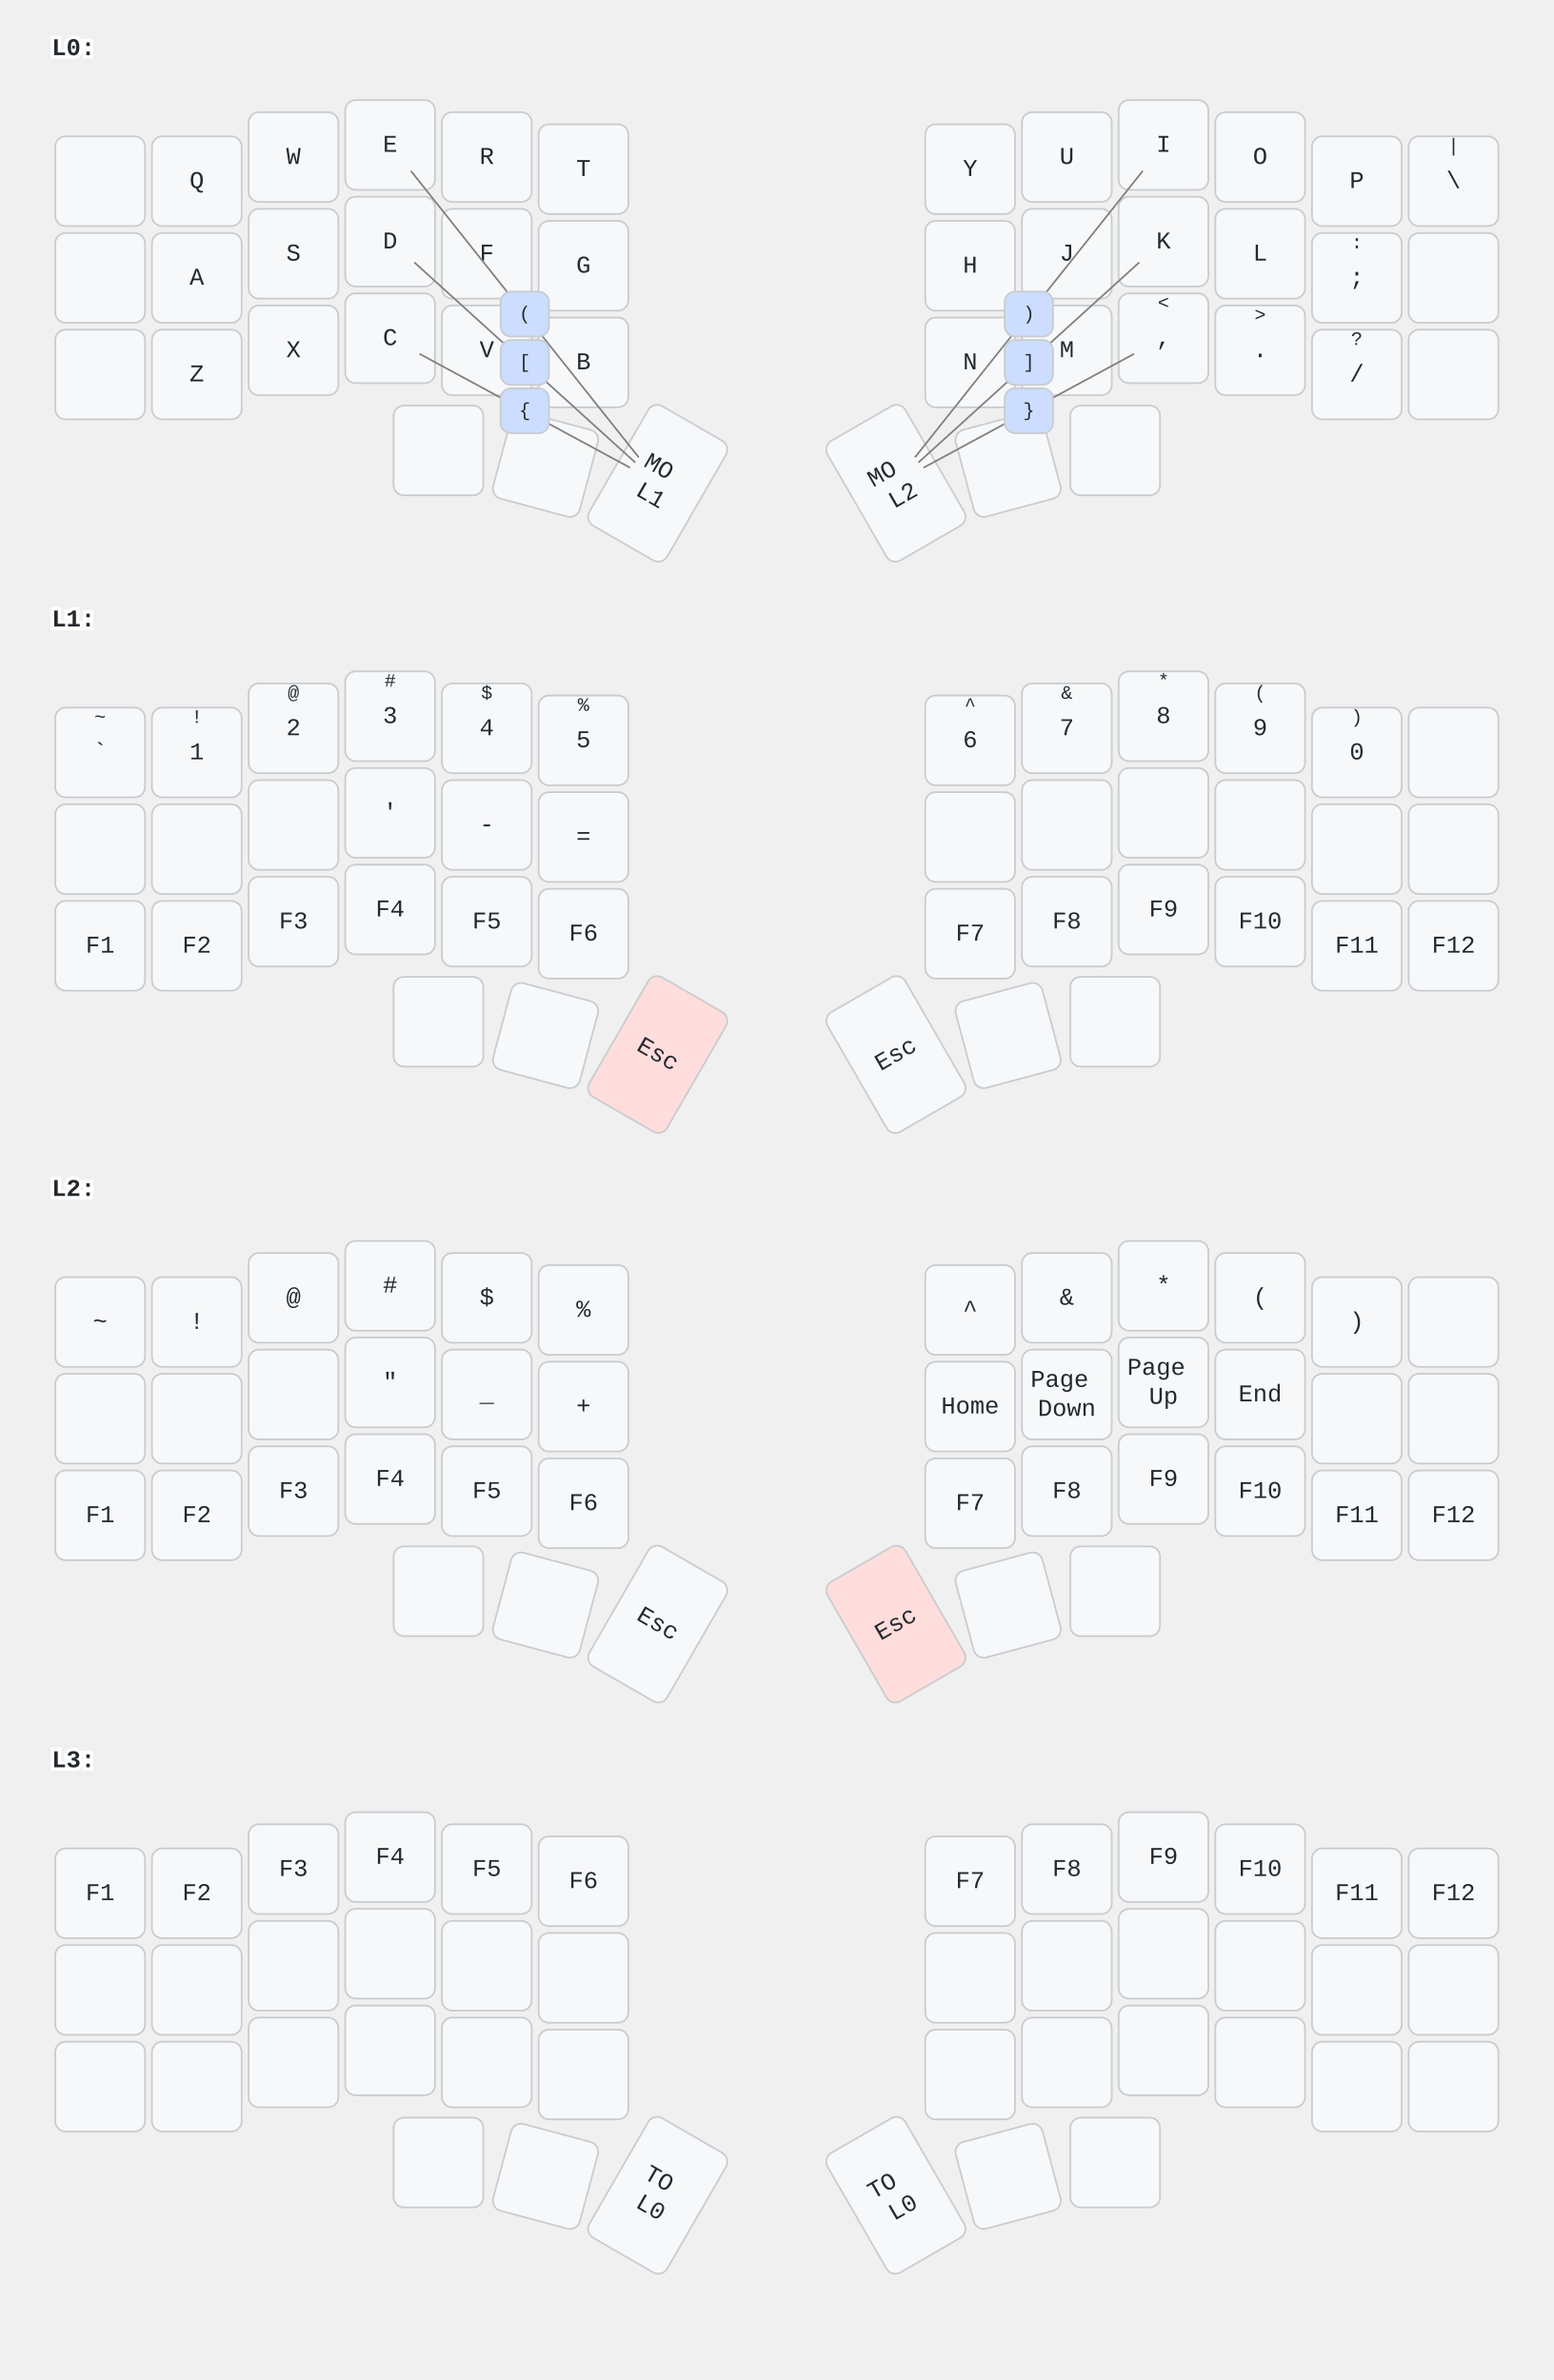
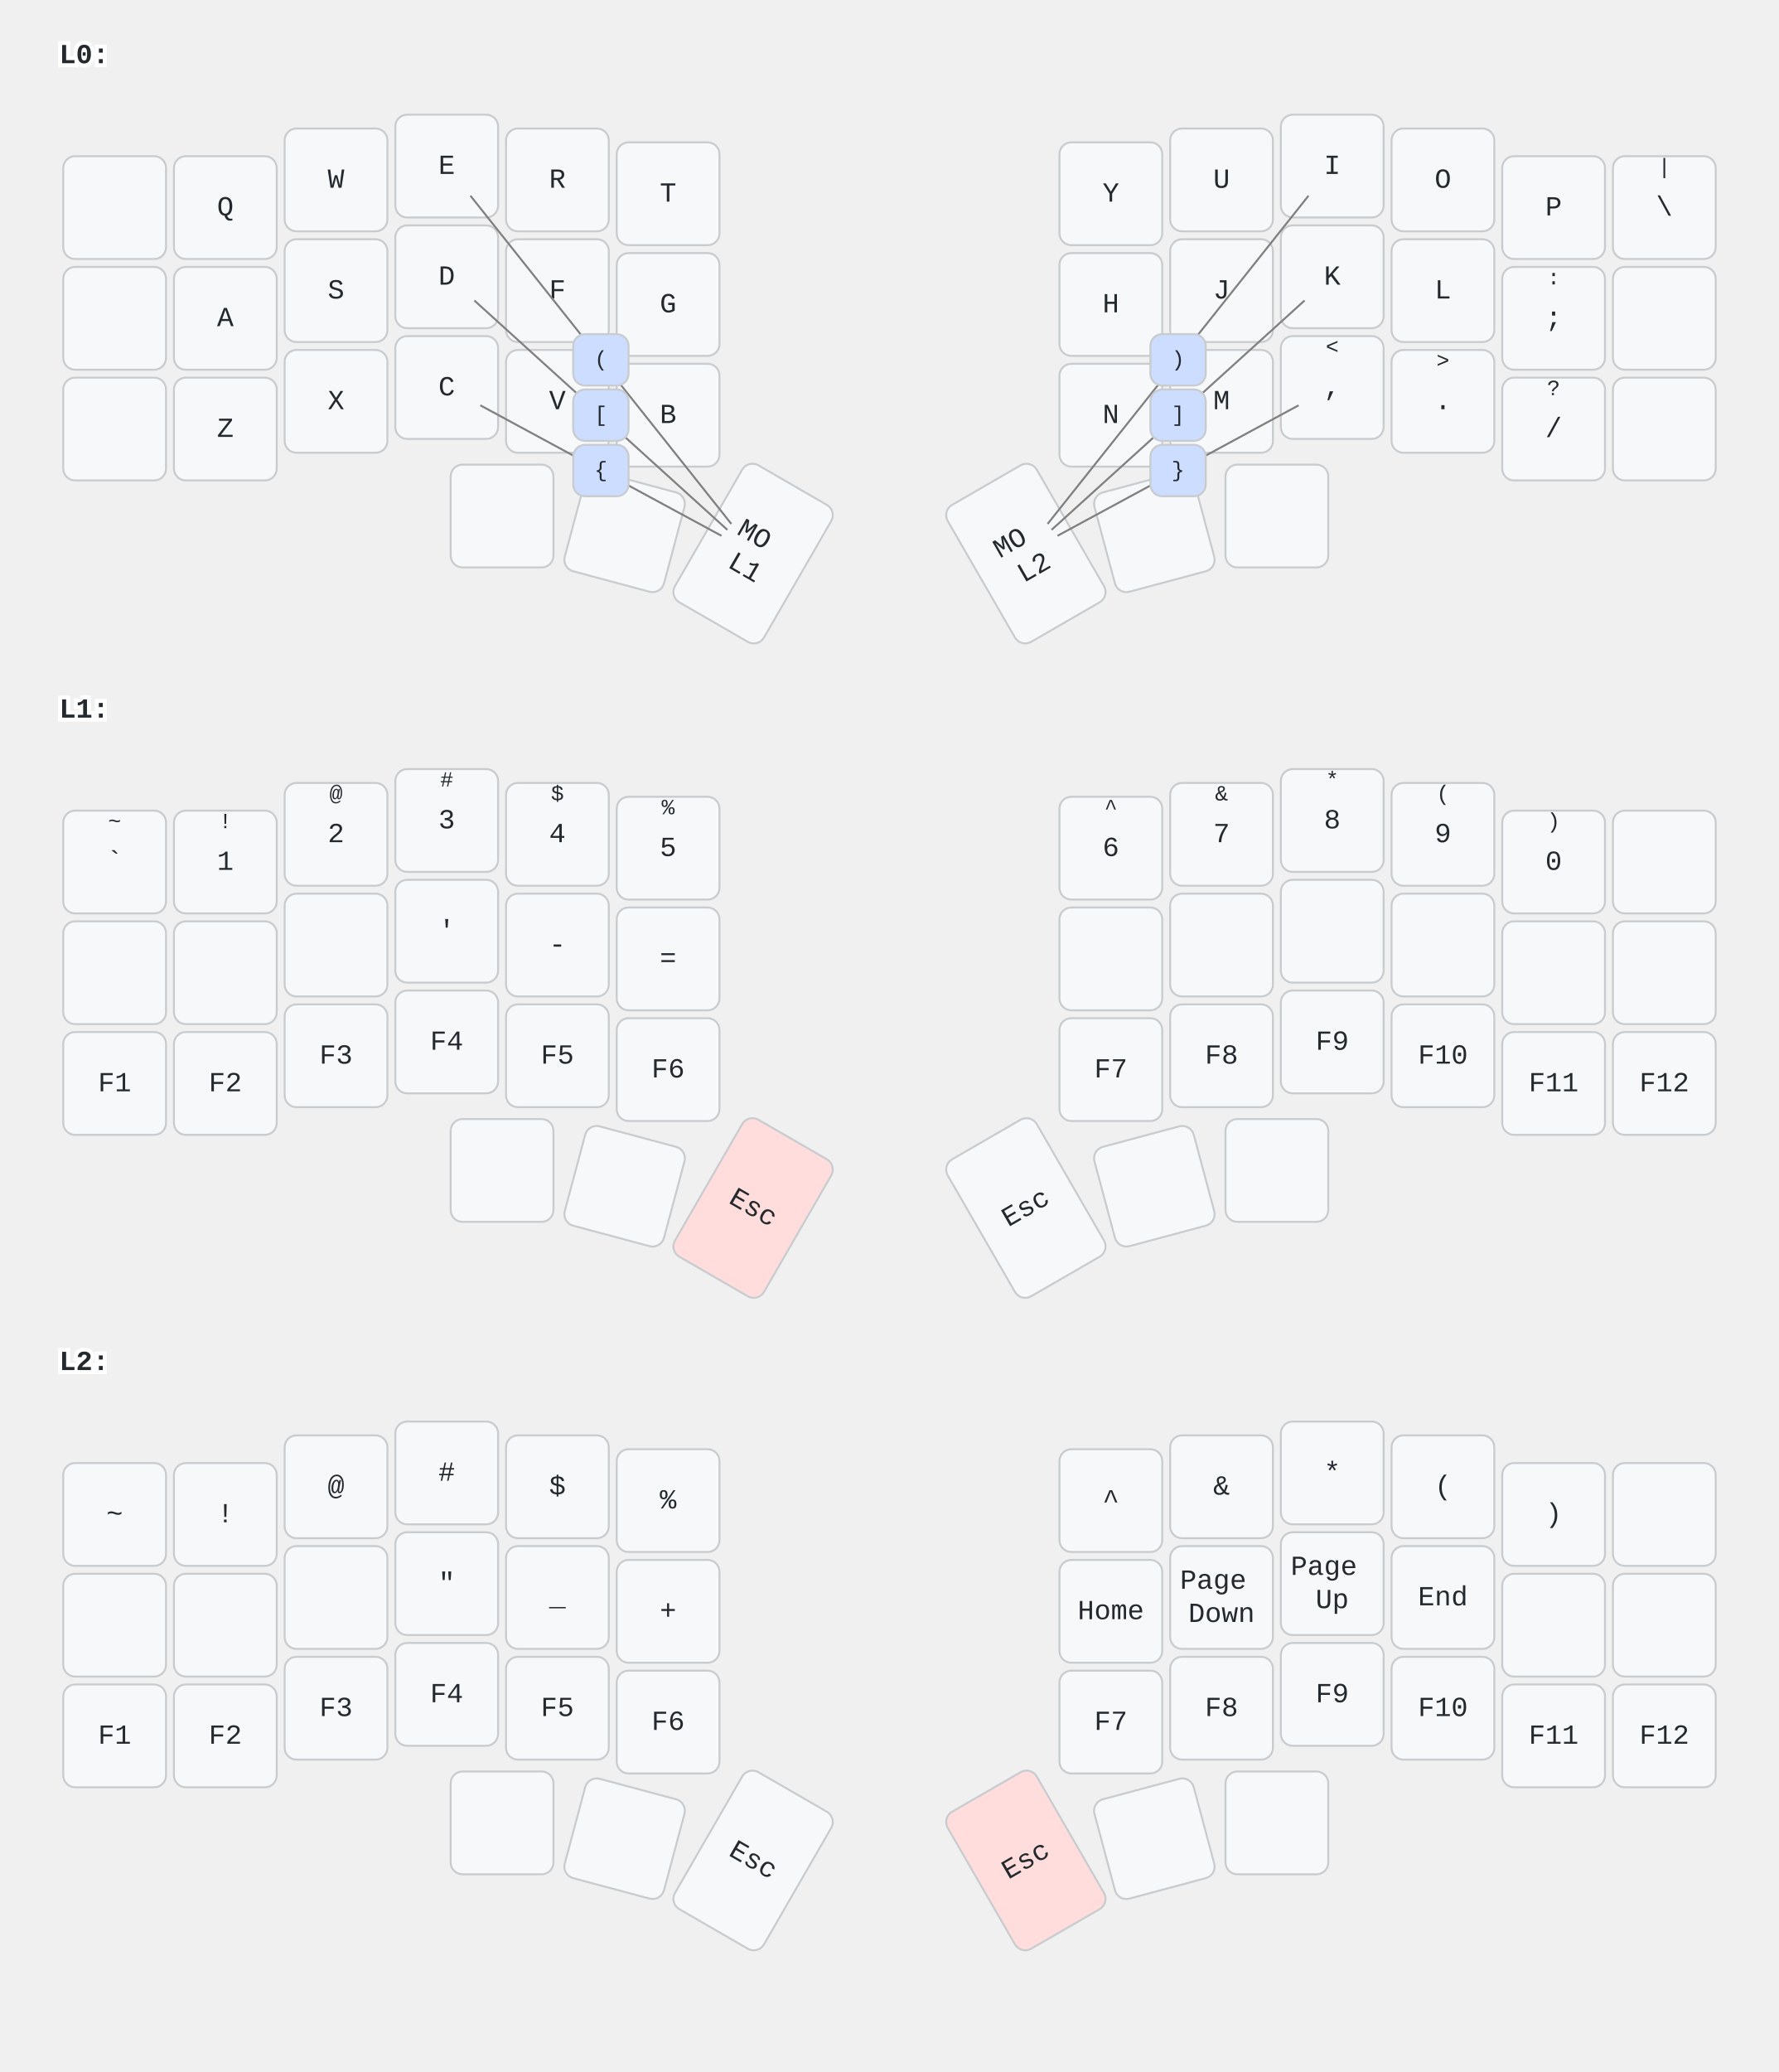
- <svg xmlns="http://www.w3.org/2000/svg" xmlns:xlink="http://www.w3.org/1999/xlink" width="900" height="1379" viewBox="0 0 900 1379" class="keymap">
+ <svg xmlns="http://www.w3.org/2000/svg" xmlns:xlink="http://www.w3.org/1999/xlink" width="900" height="1048" viewBox="0 0 900 1048" class="keymap">
  <defs>/* start glyphs */
<svg id="mdi.apple-keyboard-command">
      <svg viewBox="0 0 24 24">
        <path d="M6,2A4,4 0 0,1 10,6V8H14V6A4,4 0 0,1 18,2A4,4 0 0,1 22,6A4,4 0 0,1 18,10H16V14H18A4,4 0 0,1 22,18A4,4 0 0,1 18,22A4,4 0 0,1 14,18V16H10V18A4,4 0 0,1 6,22A4,4 0 0,1 2,18A4,4 0 0,1 6,14H8V10H6A4,4 0 0,1 2,6A4,4 0 0,1 6,2M16,18A2,2 0 0,0 18,20A2,2 0 0,0 20,18A2,2 0 0,0 18,16H16V18M14,10H10V14H14V10M6,16A2,2 0 0,0 4,18A2,2 0 0,0 6,20A2,2 0 0,0 8,18V16H6M8,6A2,2 0 0,0 6,4A2,2 0 0,0 4,6A2,2 0 0,0 6,8H8V6M18,8A2,2 0 0,0 20,6A2,2 0 0,0 18,4A2,2 0 0,0 16,6V8H18Z" />
      </svg>
    </svg>
    <svg id="mdi.apple-keyboard-control">
      <svg viewBox="0 0 24 24">
        <path d="M19.78,11.78L18.36,13.19L12,6.83L5.64,13.19L4.22,11.78L12,4L19.78,11.78Z" />
      </svg>
    </svg>
    <svg id="mdi.apple-keyboard-shift">
      <svg viewBox="0 0 24 24">
        <path d="M15,18V12H17.17L12,6.83L6.83,12H9V18H15M12,4L22,14H17V20H7V14H2L12,4Z" />
      </svg>
    </svg>
    <svg id="mdi.arrow-down">
      <svg viewBox="0 0 24 24">
        <path d="M11,4H13V16L18.5,10.5L19.92,11.92L12,19.84L4.08,11.92L5.5,10.5L11,16V4Z" />
      </svg>
    </svg>
    <svg id="mdi.arrow-left">
      <svg viewBox="0 0 24 24">
        <path d="M20,11V13H8L13.5,18.5L12.08,19.92L4.16,12L12.08,4.08L13.5,5.5L8,11H20Z" />
      </svg>
    </svg>
    <svg id="mdi.arrow-right">
      <svg viewBox="0 0 24 24">
        <path d="M4,11V13H16L10.5,18.5L11.92,19.92L19.84,12L11.92,4.08L10.5,5.5L16,11H4Z" />
      </svg>
    </svg>
    <svg id="mdi.arrow-up">
      <svg viewBox="0 0 24 24">
        <path d="M13,20H11V8L5.5,13.5L4.08,12.08L12,4.16L19.92,12.08L18.5,13.5L13,8V20Z" />
      </svg>
    </svg>
    <svg id="mdi.backspace-outline">
      <svg viewBox="0 0 24 24">
        <path d="M19,15.59L17.59,17L14,13.41L10.41,17L9,15.59L12.59,12L9,8.41L10.41,7L14,10.59L17.59,7L19,8.41L15.41,12L19,15.59M22,3A2,2 0 0,1 24,5V19A2,2 0 0,1 22,21H7C6.31,21 5.77,20.64 5.41,20.11L0,12L5.41,3.88C5.77,3.35 6.31,3 7,3H22M22,5H7L2.28,12L7,19H22V5Z" />
      </svg>
    </svg>
    <svg id="mdi.keyboard-return">
      <svg viewBox="0 0 24 24">
        <path d="M19,7V11H5.83L9.41,7.41L8,6L2,12L8,18L9.41,16.58L5.83,13H21V7H19Z" />
      </svg>
    </svg>
    <svg id="mdi.keyboard-space">
      <svg viewBox="0 0 24 24">
        <path d="M3 15H5V19H19V15H21V19C21 20.1 20.1 21 19 21H5C3.9 21 3 20.1 3 19V15Z" />
      </svg>
    </svg>
    <svg id="mdi.keyboard-tab">
      <svg viewBox="0 0 24 24">
        <path d="M20,18H22V6H20M11.59,7.41L15.17,11H1V13H15.17L11.59,16.58L13,18L19,12L13,6L11.59,7.41Z" />
      </svg>
    </svg>
  </defs>/* end glyphs */
<style>/* inherit to force styles through use tags */
svg path {
    fill: inherit;
}

/* font and background color specifications */
svg.keymap {
    font-family: SFMono-Regular,Consolas,Liberation Mono,Menlo,monospace;
    font-size: 14px;
    font-kerning: normal;
    text-rendering: optimizeLegibility;
    fill: #24292e;
}

/* default key styling */
rect.key {
    fill: #f6f8fa;
}

rect.key, rect.combo {
    stroke: #c9cccf;
    stroke-width: 1;
}

/* default key side styling, only used is draw_key_sides is set */
rect.side {
    filter: brightness(90%);
}

/* color accent for combo boxes */
rect.combo, rect.combo-separate {
    fill: #cdf;
}

/* color accent for held keys */
rect.held, rect.combo.held {
    fill: #fdd;
}

/* color accent for ghost (optional) keys */
rect.ghost, rect.combo.ghost {
    stroke-dasharray: 4, 4;
    stroke-width: 2;
}

text {
    text-anchor: middle;
    dominant-baseline: middle;
}

/* styling for layer labels */
text.label {
    font-weight: bold;
    text-anchor: start;
    stroke: white;
    stroke-width: 4;
    paint-order: stroke;
}

/* styling for optional footer */
text.footer {
    text-anchor: end;
    dominant-baseline: auto;
    stroke: white;
    stroke-width: 4;
    paint-order: stroke;
}

/* styling for combo tap, and key non-tap label text */
text.combo, text.hold, text.shifted, text.left, text.right {
    font-size: 11px;
}

text.hold {
    text-anchor: middle;
    dominant-baseline: auto;
}

text.shifted {
    text-anchor: middle;
    dominant-baseline: hanging;
}

text.left {
    text-anchor: start;
}

text.right {
    text-anchor: end;
}

text.layer-activator {
    text-decoration: underline;
}

/* styling for hold/shifted label text in combo box */
text.combo.hold, text.combo.shifted, text.combo.left, text.combo.right {
    font-size: 8px;
}

/* lighter symbol for transparent keys */
text.trans {
    fill: #7b7e81;
}

/* styling for combo dendrons */
path.combo {
    stroke-width: 1;
    stroke: gray;
    fill: none;
}

/* Start Tabler Icons Cleanup */
/* cannot use height/width with glyphs */
.icon-tabler &gt; path {
    fill: inherit;
    stroke: inherit;
    stroke-width: 2;
}
/* hide tabler's default box */
.icon-tabler &gt; path[stroke="none"][fill="none"] {
    visibility: hidden;
}
/* End Tabler Icons Cleanup */

@media (prefers-color-scheme: dark) {
svg.keymap { fill: #d1d6db; }
rect.key { fill: #3f4750; }
rect.key, rect.combo { stroke: #60666c; }
rect.combo, rect.combo-separate { fill: #1f3d7a; }
rect.held, rect.combo.held { fill: #854747; }
text.label, text.footer { stroke: black; }
text.trans { fill: #7e8184; }
path.combo { stroke: #7f7f7f; }

}
svg.keymap { background-color: #FFF; }</style>
  <g transform="translate(30, 0)" class="layer-L0">
    <text x="0" y="28" class="label" id="L0">L0:</text>
    <g transform="translate(0, 56)">
      <g transform="translate(28, 49)" class="key keypos-0">
        <rect rx="6" ry="6" x="-26" y="-26" width="52" height="52" class="key" />
        <use href="#mdi.keyboard-tab" xlink:href="#mdi.keyboard-tab" x="-10" y="-10" height="20" width="20.0" class="key tap glyph mdi.keyboard-tab" />
      </g>
      <g transform="translate(84, 49)" class="key keypos-1">
        <rect rx="6" ry="6" x="-26" y="-26" width="52" height="52" class="key" />
        <text x="0" y="0" class="key tap">Q</text>
      </g>
      <g transform="translate(140, 35)" class="key keypos-2">
        <rect rx="6" ry="6" x="-26" y="-26" width="52" height="52" class="key" />
        <text x="0" y="0" class="key tap">W</text>
      </g>
      <g transform="translate(196, 28)" class="key keypos-3">
        <rect rx="6" ry="6" x="-26" y="-26" width="52" height="52" class="key" />
        <text x="0" y="0" class="key tap">E</text>
      </g>
      <g transform="translate(252, 35)" class="key keypos-4">
        <rect rx="6" ry="6" x="-26" y="-26" width="52" height="52" class="key" />
        <text x="0" y="0" class="key tap">R</text>
      </g>
      <g transform="translate(308, 42)" class="key keypos-5">
        <rect rx="6" ry="6" x="-26" y="-26" width="52" height="52" class="key" />
        <text x="0" y="0" class="key tap">T</text>
      </g>
      <g transform="translate(532, 42)" class="key keypos-6">
        <rect rx="6" ry="6" x="-26" y="-26" width="52" height="52" class="key" />
        <text x="0" y="0" class="key tap">Y</text>
      </g>
      <g transform="translate(588, 35)" class="key keypos-7">
        <rect rx="6" ry="6" x="-26" y="-26" width="52" height="52" class="key" />
        <text x="0" y="0" class="key tap">U</text>
      </g>
      <g transform="translate(644, 28)" class="key keypos-8">
        <rect rx="6" ry="6" x="-26" y="-26" width="52" height="52" class="key" />
        <text x="0" y="0" class="key tap">I</text>
      </g>
      <g transform="translate(700, 35)" class="key keypos-9">
        <rect rx="6" ry="6" x="-26" y="-26" width="52" height="52" class="key" />
        <text x="0" y="0" class="key tap">O</text>
      </g>
      <g transform="translate(756, 49)" class="key keypos-10">
        <rect rx="6" ry="6" x="-26" y="-26" width="52" height="52" class="key" />
        <text x="0" y="0" class="key tap">P</text>
      </g>
      <g transform="translate(812, 49)" class="key keypos-11">
        <rect rx="6" ry="6" x="-26" y="-26" width="52" height="52" class="key" />
        <text x="0" y="0" class="key tap">\</text>
        <text x="0" y="-23" class="key shifted">|</text>
      </g>
      <g transform="translate(28, 105)" class="key keypos-12">
        <rect rx="6" ry="6" x="-26" y="-26" width="52" height="52" class="key" />
        <use href="#mdi.apple-keyboard-control" xlink:href="#mdi.apple-keyboard-control" x="-10" y="-10" height="20" width="20.0" class="key tap glyph mdi.apple-keyboard-control" />
      </g>
      <g transform="translate(84, 105)" class="key keypos-13">
        <rect rx="6" ry="6" x="-26" y="-26" width="52" height="52" class="key" />
        <text x="0" y="0" class="key tap">A</text>
      </g>
      <g transform="translate(140, 91)" class="key keypos-14">
        <rect rx="6" ry="6" x="-26" y="-26" width="52" height="52" class="key" />
        <text x="0" y="0" class="key tap">S</text>
      </g>
      <g transform="translate(196, 84)" class="key keypos-15">
        <rect rx="6" ry="6" x="-26" y="-26" width="52" height="52" class="key" />
        <text x="0" y="0" class="key tap">D</text>
      </g>
      <g transform="translate(252, 91)" class="key keypos-16">
        <rect rx="6" ry="6" x="-26" y="-26" width="52" height="52" class="key" />
        <text x="0" y="0" class="key tap">F</text>
      </g>
      <g transform="translate(308, 98)" class="key keypos-17">
        <rect rx="6" ry="6" x="-26" y="-26" width="52" height="52" class="key" />
        <text x="0" y="0" class="key tap">G</text>
      </g>
      <g transform="translate(532, 98)" class="key keypos-18">
        <rect rx="6" ry="6" x="-26" y="-26" width="52" height="52" class="key" />
        <text x="0" y="0" class="key tap">H</text>
      </g>
      <g transform="translate(588, 91)" class="key keypos-19">
        <rect rx="6" ry="6" x="-26" y="-26" width="52" height="52" class="key" />
        <text x="0" y="0" class="key tap">J</text>
      </g>
      <g transform="translate(644, 84)" class="key keypos-20">
        <rect rx="6" ry="6" x="-26" y="-26" width="52" height="52" class="key" />
        <text x="0" y="0" class="key tap">K</text>
      </g>
      <g transform="translate(700, 91)" class="key keypos-21">
        <rect rx="6" ry="6" x="-26" y="-26" width="52" height="52" class="key" />
        <text x="0" y="0" class="key tap">L</text>
      </g>
      <g transform="translate(756, 105)" class="key keypos-22">
        <rect rx="6" ry="6" x="-26" y="-26" width="52" height="52" class="key" />
        <text x="0" y="0" class="key tap">;</text>
        <text x="0" y="-23" class="key shifted">:</text>
      </g>
      <g transform="translate(812, 105)" class="key keypos-23">
        <rect rx="6" ry="6" x="-26" y="-26" width="52" height="52" class="key" />
        <use href="#mdi.keyboard-return" xlink:href="#mdi.keyboard-return" x="-10" y="-10" height="20" width="20.0" class="key tap glyph mdi.keyboard-return" />
      </g>
      <g transform="translate(28, 161)" class="key keypos-24">
        <rect rx="6" ry="6" x="-26" y="-26" width="52" height="52" class="key" />
        <use href="#mdi.apple-keyboard-shift" xlink:href="#mdi.apple-keyboard-shift" x="-10" y="-10" height="20" width="20.0" class="key tap glyph mdi.apple-keyboard-shift" />
      </g>
      <g transform="translate(84, 161)" class="key keypos-25">
        <rect rx="6" ry="6" x="-26" y="-26" width="52" height="52" class="key" />
        <text x="0" y="0" class="key tap">Z</text>
      </g>
      <g transform="translate(140, 147)" class="key keypos-26">
        <rect rx="6" ry="6" x="-26" y="-26" width="52" height="52" class="key" />
        <text x="0" y="0" class="key tap">X</text>
      </g>
      <g transform="translate(196, 140)" class="key keypos-27">
        <rect rx="6" ry="6" x="-26" y="-26" width="52" height="52" class="key" />
        <text x="0" y="0" class="key tap">C</text>
      </g>
      <g transform="translate(252, 147)" class="key keypos-28">
        <rect rx="6" ry="6" x="-26" y="-26" width="52" height="52" class="key" />
        <text x="0" y="0" class="key tap">V</text>
      </g>
      <g transform="translate(308, 154)" class="key keypos-29">
        <rect rx="6" ry="6" x="-26" y="-26" width="52" height="52" class="key" />
        <text x="0" y="0" class="key tap">B</text>
      </g>
      <g transform="translate(532, 154)" class="key keypos-30">
        <rect rx="6" ry="6" x="-26" y="-26" width="52" height="52" class="key" />
        <text x="0" y="0" class="key tap">N</text>
      </g>
      <g transform="translate(588, 147)" class="key keypos-31">
        <rect rx="6" ry="6" x="-26" y="-26" width="52" height="52" class="key" />
        <text x="0" y="0" class="key tap">M</text>
      </g>
      <g transform="translate(644, 140)" class="key keypos-32">
        <rect rx="6" ry="6" x="-26" y="-26" width="52" height="52" class="key" />
        <text x="0" y="0" class="key tap">,</text>
        <text x="0" y="-23" class="key shifted">&lt;</text>
      </g>
      <g transform="translate(700, 147)" class="key keypos-33">
        <rect rx="6" ry="6" x="-26" y="-26" width="52" height="52" class="key" />
        <text x="0" y="0" class="key tap">.</text>
        <text x="0" y="-23" class="key shifted">&gt;</text>
      </g>
      <g transform="translate(756, 161)" class="key keypos-34">
        <rect rx="6" ry="6" x="-26" y="-26" width="52" height="52" class="key" />
        <text x="0" y="0" class="key tap">/</text>
        <text x="0" y="-23" class="key shifted">?</text>
      </g>
      <g transform="translate(812, 161)" class="key keypos-35">
        <rect rx="6" ry="6" x="-26" y="-26" width="52" height="52" class="key" />
        <use href="#mdi.apple-keyboard-shift" xlink:href="#mdi.apple-keyboard-shift" x="-10" y="-10" height="20" width="20.0" class="key tap glyph mdi.apple-keyboard-shift" />
      </g>
      <g transform="translate(224, 205)" class="key keypos-36">
        <rect rx="6" ry="6" x="-26" y="-26" width="52" height="52" class="key" />
        <use href="#mdi.apple-keyboard-command" xlink:href="#mdi.apple-keyboard-command" x="-10" y="-10" height="20" width="20.0" class="key tap glyph mdi.apple-keyboard-command" />
      </g>
      <g transform="translate(286, 213) rotate(15.0)" class="key keypos-37">
        <rect rx="6" ry="6" x="-26" y="-26" width="52" height="52" class="key" />
        <use href="#mdi.keyboard-space" xlink:href="#mdi.keyboard-space" x="-10" y="-10" height="20" width="20.0" class="key tap glyph mdi.keyboard-space" />
      </g>
      <g transform="translate(351, 224) rotate(30.0)" class="key keypos-38">
        <rect rx="6" ry="6" x="-26" y="-40" width="52" height="80" class="key" />
        <text x="0" y="0" class="key tap">
          <tspan x="0" dy="-0.6em">MO</tspan>
          <tspan x="0" dy="1.2em">L1</tspan>
        </text>
      </g>
      <g transform="translate(489, 224) rotate(-30.0)" class="key keypos-39">
        <rect rx="6" ry="6" x="-26" y="-40" width="52" height="80" class="key" />
        <text x="0" y="0" class="key tap">
          <tspan x="0" dy="-0.6em">MO</tspan>
          <tspan x="0" dy="1.2em">L2</tspan>
        </text>
      </g>
      <g transform="translate(554, 213) rotate(-15.0)" class="key keypos-40">
        <rect rx="6" ry="6" x="-26" y="-26" width="52" height="52" class="key" />
        <use href="#mdi.backspace-outline" xlink:href="#mdi.backspace-outline" x="-10" y="-10" height="20" width="20.0" class="key tap glyph mdi.backspace-outline" />
      </g>
      <g transform="translate(616, 205)" class="key keypos-41">
        <rect rx="6" ry="6" x="-26" y="-26" width="52" height="52" class="key" />
        <use href="#mdi.apple-keyboard-command" xlink:href="#mdi.apple-keyboard-command" x="-10" y="-10" height="20" width="20.0" class="key tap glyph mdi.apple-keyboard-command" />
      </g>
      <g class="combo combopos-0">
        <path d="M274,126 l-66,-83" class="combo" />
        <path d="M274,126 l66,83" class="combo" />
        <rect rx="6" ry="6" x="260" y="113" width="28" height="26" class="combo" />
        <text x="274" y="126" class="combo tap">(</text>
      </g>
      <g class="combo combopos-1">
        <path d="M274,154 l-64,-58" class="combo" />
        <path d="M274,154 l64,58" class="combo" />
        <rect rx="6" ry="6" x="260" y="141" width="28" height="26" class="combo" />
        <text x="274" y="154" class="combo tap">[</text>
      </g>
      <g class="combo combopos-2">
        <path d="M274,182 l-61,-33" class="combo" />
        <path d="M274,182 l61,33" class="combo" />
        <rect rx="6" ry="6" x="260" y="169" width="28" height="26" class="combo" />
        <text x="274" y="182" class="combo tap">{</text>
      </g>
      <g class="combo combopos-3">
        <path d="M566,126 l66,-83" class="combo" />
        <path d="M566,126 l-66,83" class="combo" />
        <rect rx="6" ry="6" x="552" y="113" width="28" height="26" class="combo" />
        <text x="566" y="126" class="combo tap">)</text>
      </g>
      <g class="combo combopos-4">
        <path d="M566,154 l64,-58" class="combo" />
        <path d="M566,154 l-64,58" class="combo" />
        <rect rx="6" ry="6" x="552" y="141" width="28" height="26" class="combo" />
        <text x="566" y="154" class="combo tap">]</text>
      </g>
      <g class="combo combopos-5">
        <path d="M566,182 l61,-33" class="combo" />
        <path d="M566,182 l-61,33" class="combo" />
        <rect rx="6" ry="6" x="552" y="169" width="28" height="26" class="combo" />
        <text x="566" y="182" class="combo tap">}</text>
      </g>
    </g>
  </g>
  <g transform="translate(30, 331)" class="layer-L1">
    <text x="0" y="28" class="label" id="L1">L1:</text>
    <g transform="translate(0, 56)">
      <g transform="translate(28, 49)" class="key keypos-0">
        <rect rx="6" ry="6" x="-26" y="-26" width="52" height="52" class="key" />
        <text x="0" y="0" class="key tap">`</text>
        <text x="0" y="-23" class="key shifted">~</text>
      </g>
      <g transform="translate(84, 49)" class="key keypos-1">
        <rect rx="6" ry="6" x="-26" y="-26" width="52" height="52" class="key" />
        <text x="0" y="0" class="key tap">1</text>
        <text x="0" y="-23" class="key shifted">!</text>
      </g>
      <g transform="translate(140, 35)" class="key keypos-2">
        <rect rx="6" ry="6" x="-26" y="-26" width="52" height="52" class="key" />
        <text x="0" y="0" class="key tap">2</text>
        <text x="0" y="-23" class="key shifted">@</text>
      </g>
      <g transform="translate(196, 28)" class="key keypos-3">
        <rect rx="6" ry="6" x="-26" y="-26" width="52" height="52" class="key" />
        <text x="0" y="0" class="key tap">3</text>
        <text x="0" y="-23" class="key shifted">#</text>
      </g>
      <g transform="translate(252, 35)" class="key keypos-4">
        <rect rx="6" ry="6" x="-26" y="-26" width="52" height="52" class="key" />
        <text x="0" y="0" class="key tap">4</text>
        <text x="0" y="-23" class="key shifted">$</text>
      </g>
      <g transform="translate(308, 42)" class="key keypos-5">
        <rect rx="6" ry="6" x="-26" y="-26" width="52" height="52" class="key" />
        <text x="0" y="0" class="key tap">5</text>
        <text x="0" y="-23" class="key shifted">%</text>
      </g>
      <g transform="translate(532, 42)" class="key keypos-6">
        <rect rx="6" ry="6" x="-26" y="-26" width="52" height="52" class="key" />
        <text x="0" y="0" class="key tap">6</text>
        <text x="0" y="-23" class="key shifted">^</text>
      </g>
      <g transform="translate(588, 35)" class="key keypos-7">
        <rect rx="6" ry="6" x="-26" y="-26" width="52" height="52" class="key" />
        <text x="0" y="0" class="key tap">7</text>
        <text x="0" y="-23" class="key shifted">&amp;</text>
      </g>
      <g transform="translate(644, 28)" class="key keypos-8">
        <rect rx="6" ry="6" x="-26" y="-26" width="52" height="52" class="key" />
        <text x="0" y="0" class="key tap">8</text>
        <text x="0" y="-23" class="key shifted">*</text>
      </g>
      <g transform="translate(700, 35)" class="key keypos-9">
        <rect rx="6" ry="6" x="-26" y="-26" width="52" height="52" class="key" />
        <text x="0" y="0" class="key tap">9</text>
        <text x="0" y="-23" class="key shifted">(</text>
      </g>
      <g transform="translate(756, 49)" class="key keypos-10">
        <rect rx="6" ry="6" x="-26" y="-26" width="52" height="52" class="key" />
        <text x="0" y="0" class="key tap">0</text>
        <text x="0" y="-23" class="key shifted">)</text>
      </g>
      <g transform="translate(812, 49)" class="key keypos-11">
        <rect rx="6" ry="6" x="-26" y="-26" width="52" height="52" class="key" />
      </g>
      <g transform="translate(28, 105)" class="key keypos-12">
        <rect rx="6" ry="6" x="-26" y="-26" width="52" height="52" class="key" />
      </g>
      <g transform="translate(84, 105)" class="key keypos-13">
        <rect rx="6" ry="6" x="-26" y="-26" width="52" height="52" class="key" />
      </g>
      <g transform="translate(140, 91)" class="key keypos-14">
        <rect rx="6" ry="6" x="-26" y="-26" width="52" height="52" class="key" />
      </g>
      <g transform="translate(196, 84)" class="key keypos-15">
        <rect rx="6" ry="6" x="-26" y="-26" width="52" height="52" class="key" />
        <text x="0" y="0" class="key tap">'</text>
      </g>
      <g transform="translate(252, 91)" class="key keypos-16">
        <rect rx="6" ry="6" x="-26" y="-26" width="52" height="52" class="key" />
        <text x="0" y="0" class="key tap">-</text>
      </g>
      <g transform="translate(308, 98)" class="key keypos-17">
        <rect rx="6" ry="6" x="-26" y="-26" width="52" height="52" class="key" />
        <text x="0" y="0" class="key tap">=</text>
      </g>
      <g transform="translate(532, 98)" class="key keypos-18">
        <rect rx="6" ry="6" x="-26" y="-26" width="52" height="52" class="key" />
        <use href="#mdi.arrow-left" xlink:href="#mdi.arrow-left" x="-10" y="-10" height="20" width="20.0" class="key tap glyph mdi.arrow-left" />
      </g>
      <g transform="translate(588, 91)" class="key keypos-19">
        <rect rx="6" ry="6" x="-26" y="-26" width="52" height="52" class="key" />
        <use href="#mdi.arrow-down" xlink:href="#mdi.arrow-down" x="-10" y="-10" height="20" width="20.0" class="key tap glyph mdi.arrow-down" />
      </g>
      <g transform="translate(644, 84)" class="key keypos-20">
        <rect rx="6" ry="6" x="-26" y="-26" width="52" height="52" class="key" />
        <use href="#mdi.arrow-up" xlink:href="#mdi.arrow-up" x="-10" y="-10" height="20" width="20.0" class="key tap glyph mdi.arrow-up" />
      </g>
      <g transform="translate(700, 91)" class="key keypos-21">
        <rect rx="6" ry="6" x="-26" y="-26" width="52" height="52" class="key" />
        <use href="#mdi.arrow-right" xlink:href="#mdi.arrow-right" x="-10" y="-10" height="20" width="20.0" class="key tap glyph mdi.arrow-right" />
      </g>
      <g transform="translate(756, 105)" class="key keypos-22">
        <rect rx="6" ry="6" x="-26" y="-26" width="52" height="52" class="key" />
      </g>
      <g transform="translate(812, 105)" class="key keypos-23">
        <rect rx="6" ry="6" x="-26" y="-26" width="52" height="52" class="key" />
      </g>
      <g transform="translate(28, 161)" class="key keypos-24">
        <rect rx="6" ry="6" x="-26" y="-26" width="52" height="52" class="key" />
        <text x="0" y="0" class="key tap">F1</text>
      </g>
      <g transform="translate(84, 161)" class="key keypos-25">
        <rect rx="6" ry="6" x="-26" y="-26" width="52" height="52" class="key" />
        <text x="0" y="0" class="key tap">F2</text>
      </g>
      <g transform="translate(140, 147)" class="key keypos-26">
        <rect rx="6" ry="6" x="-26" y="-26" width="52" height="52" class="key" />
        <text x="0" y="0" class="key tap">F3</text>
      </g>
      <g transform="translate(196, 140)" class="key keypos-27">
        <rect rx="6" ry="6" x="-26" y="-26" width="52" height="52" class="key" />
        <text x="0" y="0" class="key tap">F4</text>
      </g>
      <g transform="translate(252, 147)" class="key keypos-28">
        <rect rx="6" ry="6" x="-26" y="-26" width="52" height="52" class="key" />
        <text x="0" y="0" class="key tap">F5</text>
      </g>
      <g transform="translate(308, 154)" class="key keypos-29">
        <rect rx="6" ry="6" x="-26" y="-26" width="52" height="52" class="key" />
        <text x="0" y="0" class="key tap">F6</text>
      </g>
      <g transform="translate(532, 154)" class="key keypos-30">
        <rect rx="6" ry="6" x="-26" y="-26" width="52" height="52" class="key" />
        <text x="0" y="0" class="key tap">F7</text>
      </g>
      <g transform="translate(588, 147)" class="key keypos-31">
        <rect rx="6" ry="6" x="-26" y="-26" width="52" height="52" class="key" />
        <text x="0" y="0" class="key tap">F8</text>
      </g>
      <g transform="translate(644, 140)" class="key keypos-32">
        <rect rx="6" ry="6" x="-26" y="-26" width="52" height="52" class="key" />
        <text x="0" y="0" class="key tap">F9</text>
      </g>
      <g transform="translate(700, 147)" class="key keypos-33">
        <rect rx="6" ry="6" x="-26" y="-26" width="52" height="52" class="key" />
        <text x="0" y="0" class="key tap">F10</text>
      </g>
      <g transform="translate(756, 161)" class="key keypos-34">
        <rect rx="6" ry="6" x="-26" y="-26" width="52" height="52" class="key" />
        <text x="0" y="0" class="key tap">F11</text>
      </g>
      <g transform="translate(812, 161)" class="key keypos-35">
        <rect rx="6" ry="6" x="-26" y="-26" width="52" height="52" class="key" />
        <text x="0" y="0" class="key tap">F12</text>
      </g>
      <g transform="translate(224, 205)" class="key keypos-36">
        <rect rx="6" ry="6" x="-26" y="-26" width="52" height="52" class="key" />
        <use href="#mdi.apple-keyboard-command" xlink:href="#mdi.apple-keyboard-command" x="-10" y="-10" height="20" width="20.0" class="key tap glyph mdi.apple-keyboard-command" />
      </g>
      <g transform="translate(286, 213) rotate(15.0)" class="key keypos-37">
        <rect rx="6" ry="6" x="-26" y="-26" width="52" height="52" class="key" />
        <use href="#mdi.keyboard-space" xlink:href="#mdi.keyboard-space" x="-10" y="-10" height="20" width="20.0" class="key tap glyph mdi.keyboard-space" />
      </g>
      <g transform="translate(351, 224) rotate(30.0)" class="key held keypos-38">
        <rect rx="6" ry="6" x="-26" y="-40" width="52" height="80" class="key held" />
        <text x="0" y="0" class="key held tap">Esc</text>
      </g>
      <g transform="translate(489, 224) rotate(-30.0)" class="key keypos-39">
        <rect rx="6" ry="6" x="-26" y="-40" width="52" height="80" class="key" />
        <text x="0" y="0" class="key tap">Esc</text>
      </g>
      <g transform="translate(554, 213) rotate(-15.0)" class="key keypos-40">
        <rect rx="6" ry="6" x="-26" y="-26" width="52" height="52" class="key" />
        <use href="#mdi.backspace-outline" xlink:href="#mdi.backspace-outline" x="-10" y="-10" height="20" width="20.0" class="key tap glyph mdi.backspace-outline" />
      </g>
      <g transform="translate(616, 205)" class="key keypos-41">
        <rect rx="6" ry="6" x="-26" y="-26" width="52" height="52" class="key" />
        <use href="#mdi.apple-keyboard-command" xlink:href="#mdi.apple-keyboard-command" x="-10" y="-10" height="20" width="20.0" class="key tap glyph mdi.apple-keyboard-command" />
      </g>
    </g>
  </g>
  <g transform="translate(30, 661)" class="layer-L2">
    <text x="0" y="28" class="label" id="L2">L2:</text>
    <g transform="translate(0, 56)">
      <g transform="translate(28, 49)" class="key keypos-0">
        <rect rx="6" ry="6" x="-26" y="-26" width="52" height="52" class="key" />
        <text x="0" y="0" class="key tap">~</text>
      </g>
      <g transform="translate(84, 49)" class="key keypos-1">
        <rect rx="6" ry="6" x="-26" y="-26" width="52" height="52" class="key" />
        <text x="0" y="0" class="key tap">!</text>
      </g>
      <g transform="translate(140, 35)" class="key keypos-2">
        <rect rx="6" ry="6" x="-26" y="-26" width="52" height="52" class="key" />
        <text x="0" y="0" class="key tap">@</text>
      </g>
      <g transform="translate(196, 28)" class="key keypos-3">
        <rect rx="6" ry="6" x="-26" y="-26" width="52" height="52" class="key" />
        <text x="0" y="0" class="key tap">#</text>
      </g>
      <g transform="translate(252, 35)" class="key keypos-4">
        <rect rx="6" ry="6" x="-26" y="-26" width="52" height="52" class="key" />
        <text x="0" y="0" class="key tap">$</text>
      </g>
      <g transform="translate(308, 42)" class="key keypos-5">
        <rect rx="6" ry="6" x="-26" y="-26" width="52" height="52" class="key" />
        <text x="0" y="0" class="key tap">%</text>
      </g>
      <g transform="translate(532, 42)" class="key keypos-6">
        <rect rx="6" ry="6" x="-26" y="-26" width="52" height="52" class="key" />
        <text x="0" y="0" class="key tap">^</text>
      </g>
      <g transform="translate(588, 35)" class="key keypos-7">
        <rect rx="6" ry="6" x="-26" y="-26" width="52" height="52" class="key" />
        <text x="0" y="0" class="key tap">&amp;</text>
      </g>
      <g transform="translate(644, 28)" class="key keypos-8">
        <rect rx="6" ry="6" x="-26" y="-26" width="52" height="52" class="key" />
        <text x="0" y="0" class="key tap">*</text>
      </g>
      <g transform="translate(700, 35)" class="key keypos-9">
        <rect rx="6" ry="6" x="-26" y="-26" width="52" height="52" class="key" />
        <text x="0" y="0" class="key tap">(</text>
      </g>
      <g transform="translate(756, 49)" class="key keypos-10">
        <rect rx="6" ry="6" x="-26" y="-26" width="52" height="52" class="key" />
        <text x="0" y="0" class="key tap">)</text>
      </g>
      <g transform="translate(812, 49)" class="key keypos-11">
        <rect rx="6" ry="6" x="-26" y="-26" width="52" height="52" class="key" />
      </g>
      <g transform="translate(28, 105)" class="key keypos-12">
        <rect rx="6" ry="6" x="-26" y="-26" width="52" height="52" class="key" />
      </g>
      <g transform="translate(84, 105)" class="key keypos-13">
        <rect rx="6" ry="6" x="-26" y="-26" width="52" height="52" class="key" />
      </g>
      <g transform="translate(140, 91)" class="key keypos-14">
        <rect rx="6" ry="6" x="-26" y="-26" width="52" height="52" class="key" />
      </g>
      <g transform="translate(196, 84)" class="key keypos-15">
        <rect rx="6" ry="6" x="-26" y="-26" width="52" height="52" class="key" />
        <text x="0" y="0" class="key tap">"</text>
      </g>
      <g transform="translate(252, 91)" class="key keypos-16">
        <rect rx="6" ry="6" x="-26" y="-26" width="52" height="52" class="key" />
        <text x="0" y="0" class="key tap">_</text>
      </g>
      <g transform="translate(308, 98)" class="key keypos-17">
        <rect rx="6" ry="6" x="-26" y="-26" width="52" height="52" class="key" />
        <text x="0" y="0" class="key tap">+</text>
      </g>
      <g transform="translate(532, 98)" class="key keypos-18">
        <rect rx="6" ry="6" x="-26" y="-26" width="52" height="52" class="key" />
        <text x="0" y="0" class="key tap">Home</text>
      </g>
      <g transform="translate(588, 91)" class="key keypos-19">
        <rect rx="6" ry="6" x="-26" y="-26" width="52" height="52" class="key" />
        <text x="0" y="0" class="key tap">
          <tspan x="0" dy="-0.6em">Page</tspan>
          <tspan x="0" dy="1.2em">Down</tspan>
        </text>
      </g>
      <g transform="translate(644, 84)" class="key keypos-20">
        <rect rx="6" ry="6" x="-26" y="-26" width="52" height="52" class="key" />
        <text x="0" y="0" class="key tap">
          <tspan x="0" dy="-0.6em">Page</tspan>
          <tspan x="0" dy="1.2em">Up</tspan>
        </text>
      </g>
      <g transform="translate(700, 91)" class="key keypos-21">
        <rect rx="6" ry="6" x="-26" y="-26" width="52" height="52" class="key" />
        <text x="0" y="0" class="key tap">End</text>
      </g>
      <g transform="translate(756, 105)" class="key keypos-22">
        <rect rx="6" ry="6" x="-26" y="-26" width="52" height="52" class="key" />
      </g>
      <g transform="translate(812, 105)" class="key keypos-23">
        <rect rx="6" ry="6" x="-26" y="-26" width="52" height="52" class="key" />
      </g>
      <g transform="translate(28, 161)" class="key keypos-24">
        <rect rx="6" ry="6" x="-26" y="-26" width="52" height="52" class="key" />
        <text x="0" y="0" class="key tap">F1</text>
      </g>
      <g transform="translate(84, 161)" class="key keypos-25">
        <rect rx="6" ry="6" x="-26" y="-26" width="52" height="52" class="key" />
        <text x="0" y="0" class="key tap">F2</text>
      </g>
      <g transform="translate(140, 147)" class="key keypos-26">
        <rect rx="6" ry="6" x="-26" y="-26" width="52" height="52" class="key" />
        <text x="0" y="0" class="key tap">F3</text>
      </g>
      <g transform="translate(196, 140)" class="key keypos-27">
        <rect rx="6" ry="6" x="-26" y="-26" width="52" height="52" class="key" />
        <text x="0" y="0" class="key tap">F4</text>
      </g>
      <g transform="translate(252, 147)" class="key keypos-28">
        <rect rx="6" ry="6" x="-26" y="-26" width="52" height="52" class="key" />
        <text x="0" y="0" class="key tap">F5</text>
      </g>
      <g transform="translate(308, 154)" class="key keypos-29">
        <rect rx="6" ry="6" x="-26" y="-26" width="52" height="52" class="key" />
        <text x="0" y="0" class="key tap">F6</text>
      </g>
      <g transform="translate(532, 154)" class="key keypos-30">
        <rect rx="6" ry="6" x="-26" y="-26" width="52" height="52" class="key" />
        <text x="0" y="0" class="key tap">F7</text>
      </g>
      <g transform="translate(588, 147)" class="key keypos-31">
        <rect rx="6" ry="6" x="-26" y="-26" width="52" height="52" class="key" />
        <text x="0" y="0" class="key tap">F8</text>
      </g>
      <g transform="translate(644, 140)" class="key keypos-32">
        <rect rx="6" ry="6" x="-26" y="-26" width="52" height="52" class="key" />
        <text x="0" y="0" class="key tap">F9</text>
      </g>
      <g transform="translate(700, 147)" class="key keypos-33">
        <rect rx="6" ry="6" x="-26" y="-26" width="52" height="52" class="key" />
        <text x="0" y="0" class="key tap">F10</text>
      </g>
      <g transform="translate(756, 161)" class="key keypos-34">
        <rect rx="6" ry="6" x="-26" y="-26" width="52" height="52" class="key" />
        <text x="0" y="0" class="key tap">F11</text>
      </g>
      <g transform="translate(812, 161)" class="key keypos-35">
        <rect rx="6" ry="6" x="-26" y="-26" width="52" height="52" class="key" />
        <text x="0" y="0" class="key tap">F12</text>
      </g>
      <g transform="translate(224, 205)" class="key keypos-36">
        <rect rx="6" ry="6" x="-26" y="-26" width="52" height="52" class="key" />
        <use href="#mdi.apple-keyboard-command" xlink:href="#mdi.apple-keyboard-command" x="-10" y="-10" height="20" width="20.0" class="key tap glyph mdi.apple-keyboard-command" />
      </g>
      <g transform="translate(286, 213) rotate(15.0)" class="key keypos-37">
        <rect rx="6" ry="6" x="-26" y="-26" width="52" height="52" class="key" />
        <use href="#mdi.keyboard-space" xlink:href="#mdi.keyboard-space" x="-10" y="-10" height="20" width="20.0" class="key tap glyph mdi.keyboard-space" />
      </g>
      <g transform="translate(351, 224) rotate(30.0)" class="key keypos-38">
        <rect rx="6" ry="6" x="-26" y="-40" width="52" height="80" class="key" />
        <text x="0" y="0" class="key tap">Esc</text>
      </g>
      <g transform="translate(489, 224) rotate(-30.0)" class="key held keypos-39">
        <rect rx="6" ry="6" x="-26" y="-40" width="52" height="80" class="key held" />
        <text x="0" y="0" class="key held tap">Esc</text>
      </g>
      <g transform="translate(554, 213) rotate(-15.0)" class="key keypos-40">
        <rect rx="6" ry="6" x="-26" y="-26" width="52" height="52" class="key" />
        <use href="#mdi.backspace-outline" xlink:href="#mdi.backspace-outline" x="-10" y="-10" height="20" width="20.0" class="key tap glyph mdi.backspace-outline" />
      </g>
      <g transform="translate(616, 205)" class="key keypos-41">
        <rect rx="6" ry="6" x="-26" y="-26" width="52" height="52" class="key" />
        <use href="#mdi.apple-keyboard-command" xlink:href="#mdi.apple-keyboard-command" x="-10" y="-10" height="20" width="20.0" class="key tap glyph mdi.apple-keyboard-command" />
      </g>
    </g>
  </g>
-   <g transform="translate(30, 992)" class="layer-L3">
-     <text x="0" y="28" class="label" id="L3">L3:</text>
-     <g transform="translate(0, 56)">
-       <g transform="translate(28, 49)" class="key keypos-0">
-         <rect rx="6" ry="6" x="-26" y="-26" width="52" height="52" class="key" />
-         <text x="0" y="0" class="key tap">F1</text>
-       </g>
-       <g transform="translate(84, 49)" class="key keypos-1">
-         <rect rx="6" ry="6" x="-26" y="-26" width="52" height="52" class="key" />
-         <text x="0" y="0" class="key tap">F2</text>
-       </g>
-       <g transform="translate(140, 35)" class="key keypos-2">
-         <rect rx="6" ry="6" x="-26" y="-26" width="52" height="52" class="key" />
-         <text x="0" y="0" class="key tap">F3</text>
-       </g>
-       <g transform="translate(196, 28)" class="key keypos-3">
-         <rect rx="6" ry="6" x="-26" y="-26" width="52" height="52" class="key" />
-         <text x="0" y="0" class="key tap">F4</text>
-       </g>
-       <g transform="translate(252, 35)" class="key keypos-4">
-         <rect rx="6" ry="6" x="-26" y="-26" width="52" height="52" class="key" />
-         <text x="0" y="0" class="key tap">F5</text>
-       </g>
-       <g transform="translate(308, 42)" class="key keypos-5">
-         <rect rx="6" ry="6" x="-26" y="-26" width="52" height="52" class="key" />
-         <text x="0" y="0" class="key tap">F6</text>
-       </g>
-       <g transform="translate(532, 42)" class="key keypos-6">
-         <rect rx="6" ry="6" x="-26" y="-26" width="52" height="52" class="key" />
-         <text x="0" y="0" class="key tap">F7</text>
-       </g>
-       <g transform="translate(588, 35)" class="key keypos-7">
-         <rect rx="6" ry="6" x="-26" y="-26" width="52" height="52" class="key" />
-         <text x="0" y="0" class="key tap">F8</text>
-       </g>
-       <g transform="translate(644, 28)" class="key keypos-8">
-         <rect rx="6" ry="6" x="-26" y="-26" width="52" height="52" class="key" />
-         <text x="0" y="0" class="key tap">F9</text>
-       </g>
-       <g transform="translate(700, 35)" class="key keypos-9">
-         <rect rx="6" ry="6" x="-26" y="-26" width="52" height="52" class="key" />
-         <text x="0" y="0" class="key tap">F10</text>
-       </g>
-       <g transform="translate(756, 49)" class="key keypos-10">
-         <rect rx="6" ry="6" x="-26" y="-26" width="52" height="52" class="key" />
-         <text x="0" y="0" class="key tap">F11</text>
-       </g>
-       <g transform="translate(812, 49)" class="key keypos-11">
-         <rect rx="6" ry="6" x="-26" y="-26" width="52" height="52" class="key" />
-         <text x="0" y="0" class="key tap">F12</text>
-       </g>
-       <g transform="translate(28, 105)" class="key keypos-12">
-         <rect rx="6" ry="6" x="-26" y="-26" width="52" height="52" class="key" />
-       </g>
-       <g transform="translate(84, 105)" class="key keypos-13">
-         <rect rx="6" ry="6" x="-26" y="-26" width="52" height="52" class="key" />
-       </g>
-       <g transform="translate(140, 91)" class="key keypos-14">
-         <rect rx="6" ry="6" x="-26" y="-26" width="52" height="52" class="key" />
-       </g>
-       <g transform="translate(196, 84)" class="key keypos-15">
-         <rect rx="6" ry="6" x="-26" y="-26" width="52" height="52" class="key" />
-       </g>
-       <g transform="translate(252, 91)" class="key keypos-16">
-         <rect rx="6" ry="6" x="-26" y="-26" width="52" height="52" class="key" />
-       </g>
-       <g transform="translate(308, 98)" class="key keypos-17">
-         <rect rx="6" ry="6" x="-26" y="-26" width="52" height="52" class="key" />
-       </g>
-       <g transform="translate(532, 98)" class="key keypos-18">
-         <rect rx="6" ry="6" x="-26" y="-26" width="52" height="52" class="key" />
-       </g>
-       <g transform="translate(588, 91)" class="key keypos-19">
-         <rect rx="6" ry="6" x="-26" y="-26" width="52" height="52" class="key" />
-       </g>
-       <g transform="translate(644, 84)" class="key keypos-20">
-         <rect rx="6" ry="6" x="-26" y="-26" width="52" height="52" class="key" />
-       </g>
-       <g transform="translate(700, 91)" class="key keypos-21">
-         <rect rx="6" ry="6" x="-26" y="-26" width="52" height="52" class="key" />
-       </g>
-       <g transform="translate(756, 105)" class="key keypos-22">
-         <rect rx="6" ry="6" x="-26" y="-26" width="52" height="52" class="key" />
-       </g>
-       <g transform="translate(812, 105)" class="key keypos-23">
-         <rect rx="6" ry="6" x="-26" y="-26" width="52" height="52" class="key" />
-       </g>
-       <g transform="translate(28, 161)" class="key keypos-24">
-         <rect rx="6" ry="6" x="-26" y="-26" width="52" height="52" class="key" />
-       </g>
-       <g transform="translate(84, 161)" class="key keypos-25">
-         <rect rx="6" ry="6" x="-26" y="-26" width="52" height="52" class="key" />
-       </g>
-       <g transform="translate(140, 147)" class="key keypos-26">
-         <rect rx="6" ry="6" x="-26" y="-26" width="52" height="52" class="key" />
-       </g>
-       <g transform="translate(196, 140)" class="key keypos-27">
-         <rect rx="6" ry="6" x="-26" y="-26" width="52" height="52" class="key" />
-       </g>
-       <g transform="translate(252, 147)" class="key keypos-28">
-         <rect rx="6" ry="6" x="-26" y="-26" width="52" height="52" class="key" />
-       </g>
-       <g transform="translate(308, 154)" class="key keypos-29">
-         <rect rx="6" ry="6" x="-26" y="-26" width="52" height="52" class="key" />
-       </g>
-       <g transform="translate(532, 154)" class="key keypos-30">
-         <rect rx="6" ry="6" x="-26" y="-26" width="52" height="52" class="key" />
-       </g>
-       <g transform="translate(588, 147)" class="key keypos-31">
-         <rect rx="6" ry="6" x="-26" y="-26" width="52" height="52" class="key" />
-       </g>
-       <g transform="translate(644, 140)" class="key keypos-32">
-         <rect rx="6" ry="6" x="-26" y="-26" width="52" height="52" class="key" />
-       </g>
-       <g transform="translate(700, 147)" class="key keypos-33">
-         <rect rx="6" ry="6" x="-26" y="-26" width="52" height="52" class="key" />
-       </g>
-       <g transform="translate(756, 161)" class="key keypos-34">
-         <rect rx="6" ry="6" x="-26" y="-26" width="52" height="52" class="key" />
-       </g>
-       <g transform="translate(812, 161)" class="key keypos-35">
-         <rect rx="6" ry="6" x="-26" y="-26" width="52" height="52" class="key" />
-       </g>
-       <g transform="translate(224, 205)" class="key keypos-36">
-         <rect rx="6" ry="6" x="-26" y="-26" width="52" height="52" class="key" />
-         <use href="#mdi.apple-keyboard-command" xlink:href="#mdi.apple-keyboard-command" x="-10" y="-10" height="20" width="20.0" class="key tap glyph mdi.apple-keyboard-command" />
-       </g>
-       <g transform="translate(286, 213) rotate(15.0)" class="key keypos-37">
-         <rect rx="6" ry="6" x="-26" y="-26" width="52" height="52" class="key" />
-         <use href="#mdi.keyboard-space" xlink:href="#mdi.keyboard-space" x="-10" y="-10" height="20" width="20.0" class="key tap glyph mdi.keyboard-space" />
-       </g>
-       <g transform="translate(351, 224) rotate(30.0)" class="key keypos-38">
-         <rect rx="6" ry="6" x="-26" y="-40" width="52" height="80" class="key" />
-         <text x="0" y="0" class="key tap">
-           <tspan x="0" dy="-0.6em">TO</tspan>
-           <tspan x="0" dy="1.2em">L0</tspan>
-         </text>
-       </g>
-       <g transform="translate(489, 224) rotate(-30.0)" class="key keypos-39">
-         <rect rx="6" ry="6" x="-26" y="-40" width="52" height="80" class="key" />
-         <text x="0" y="0" class="key tap">
-           <tspan x="0" dy="-0.6em">TO</tspan>
-           <tspan x="0" dy="1.2em">L0</tspan>
-         </text>
-       </g>
-       <g transform="translate(554, 213) rotate(-15.0)" class="key keypos-40">
-         <rect rx="6" ry="6" x="-26" y="-26" width="52" height="52" class="key" />
-         <use href="#mdi.backspace-outline" xlink:href="#mdi.backspace-outline" x="-10" y="-10" height="20" width="20.0" class="key tap glyph mdi.backspace-outline" />
-       </g>
-       <g transform="translate(616, 205)" class="key keypos-41">
-         <rect rx="6" ry="6" x="-26" y="-26" width="52" height="52" class="key" />
-         <use href="#mdi.apple-keyboard-command" xlink:href="#mdi.apple-keyboard-command" x="-10" y="-10" height="20" width="20.0" class="key tap glyph mdi.apple-keyboard-command" />
-       </g>
-     </g>
-   </g>
</svg>
